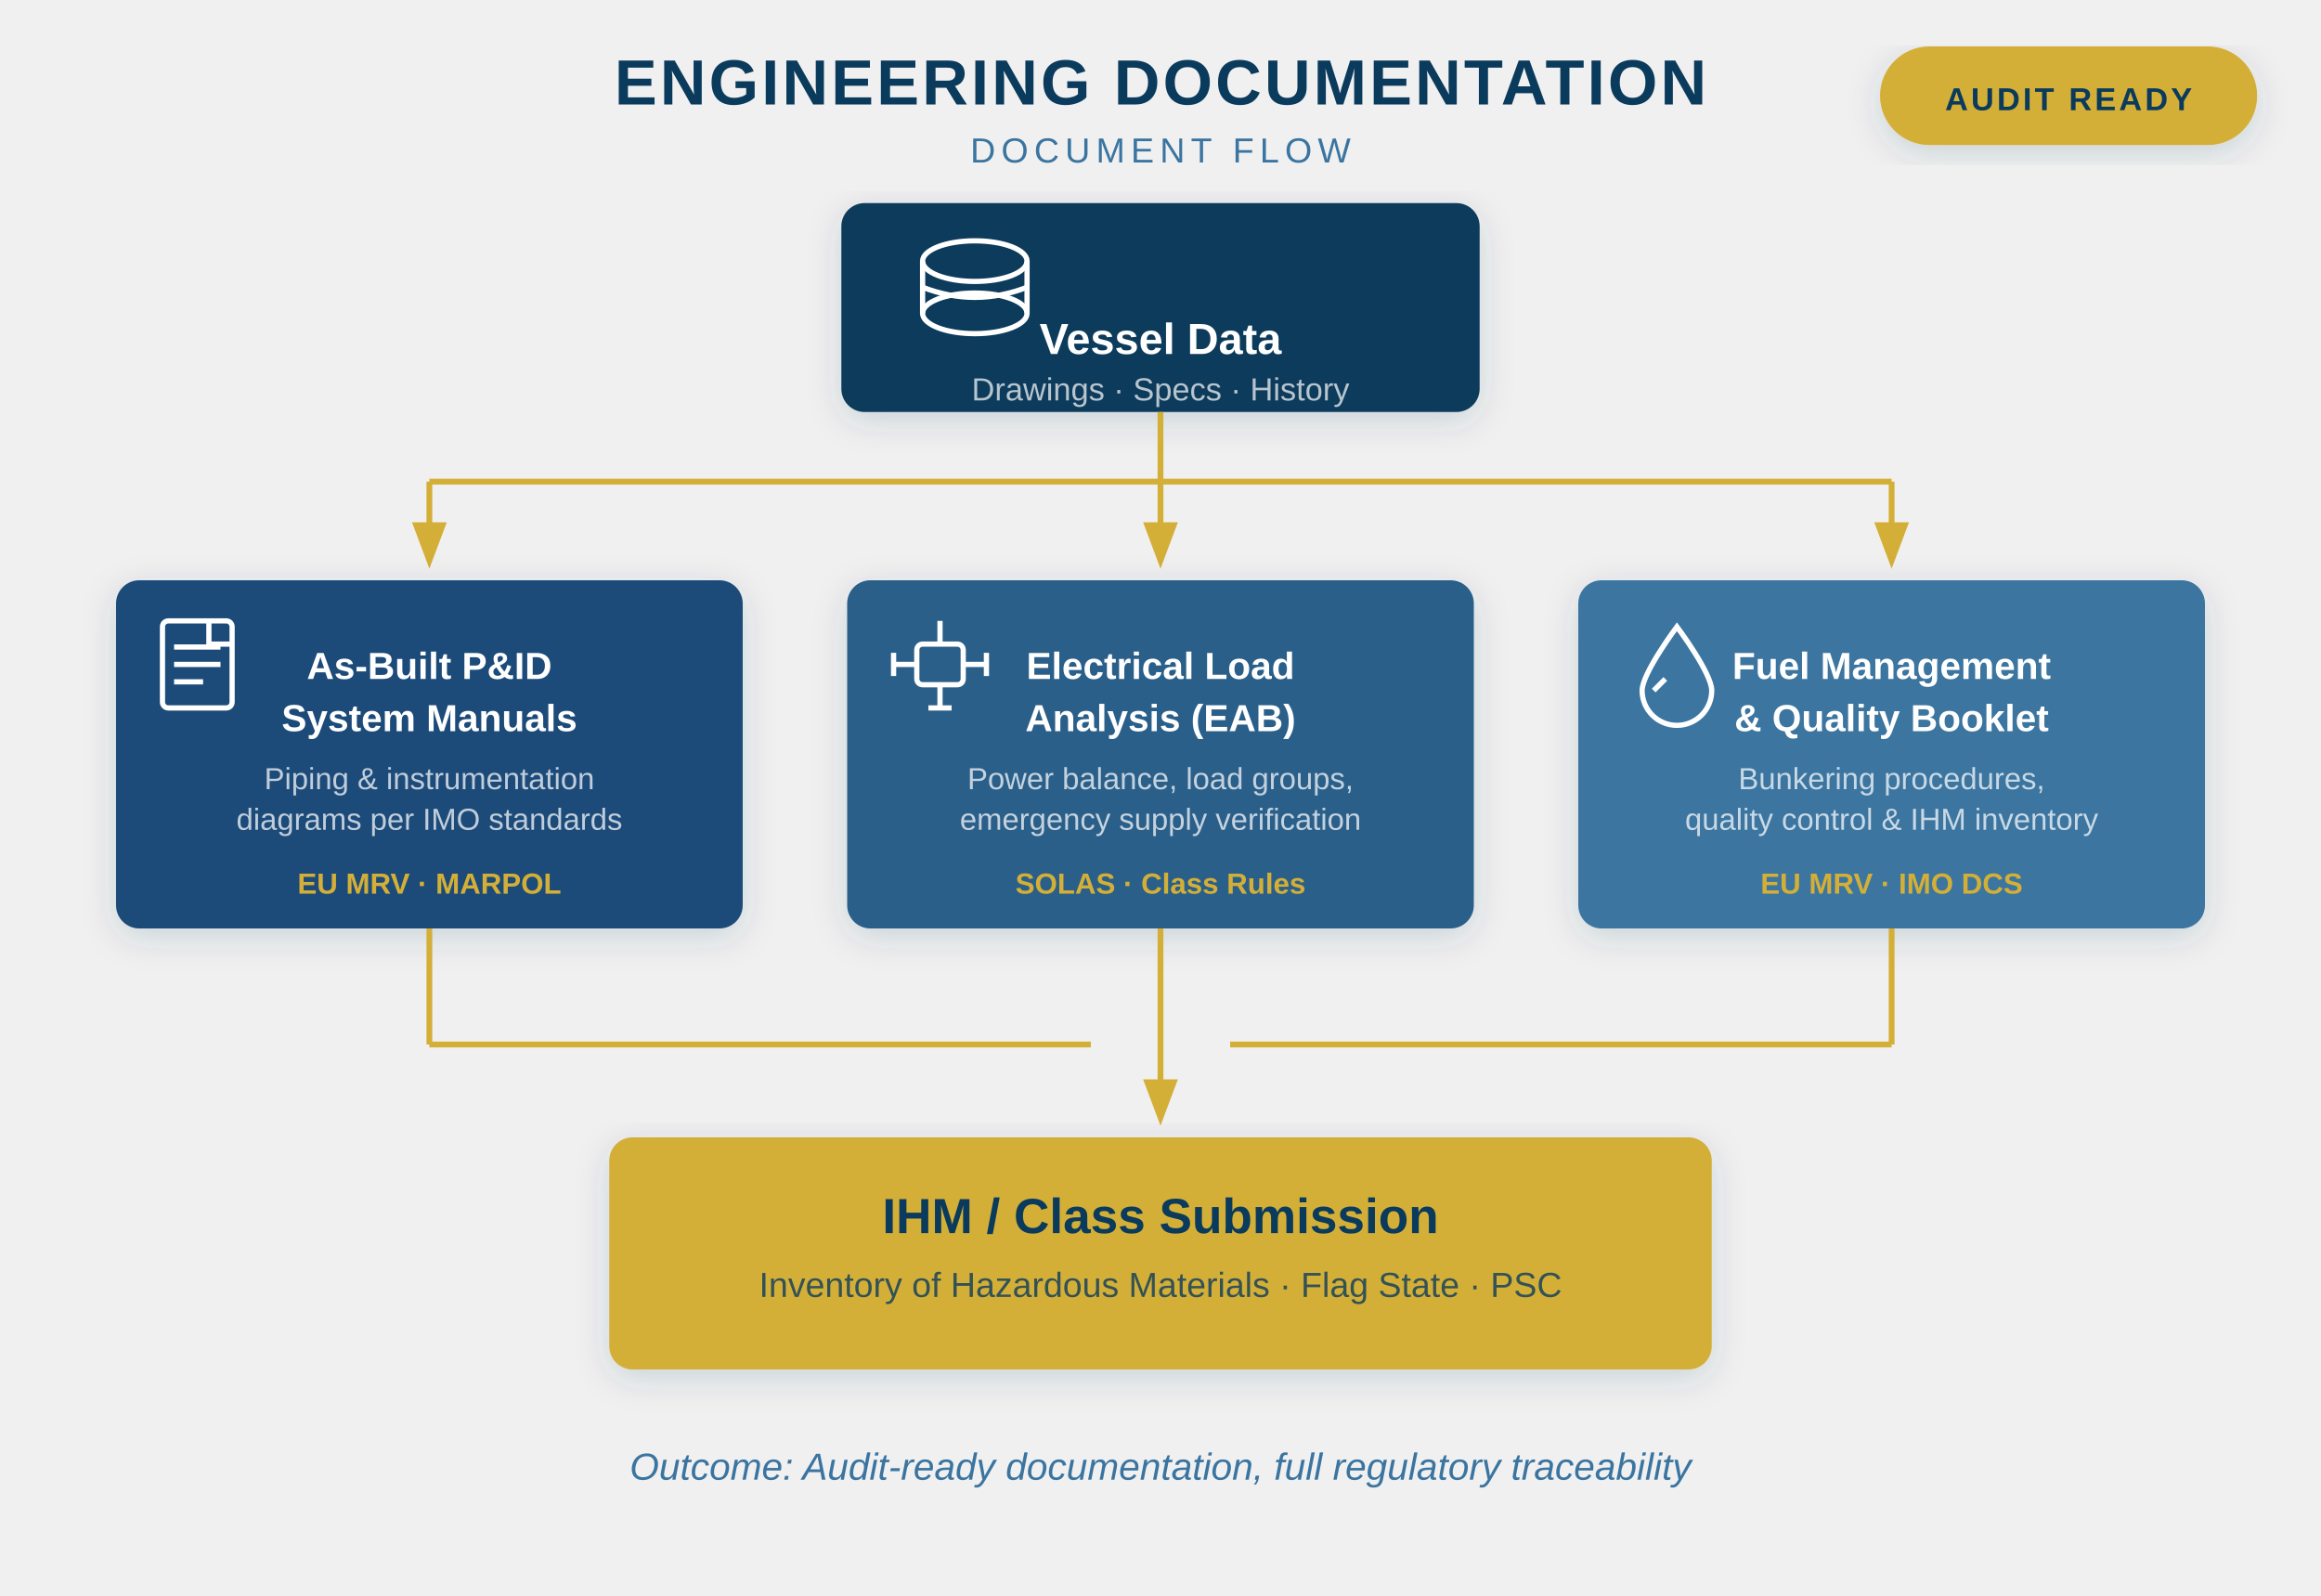
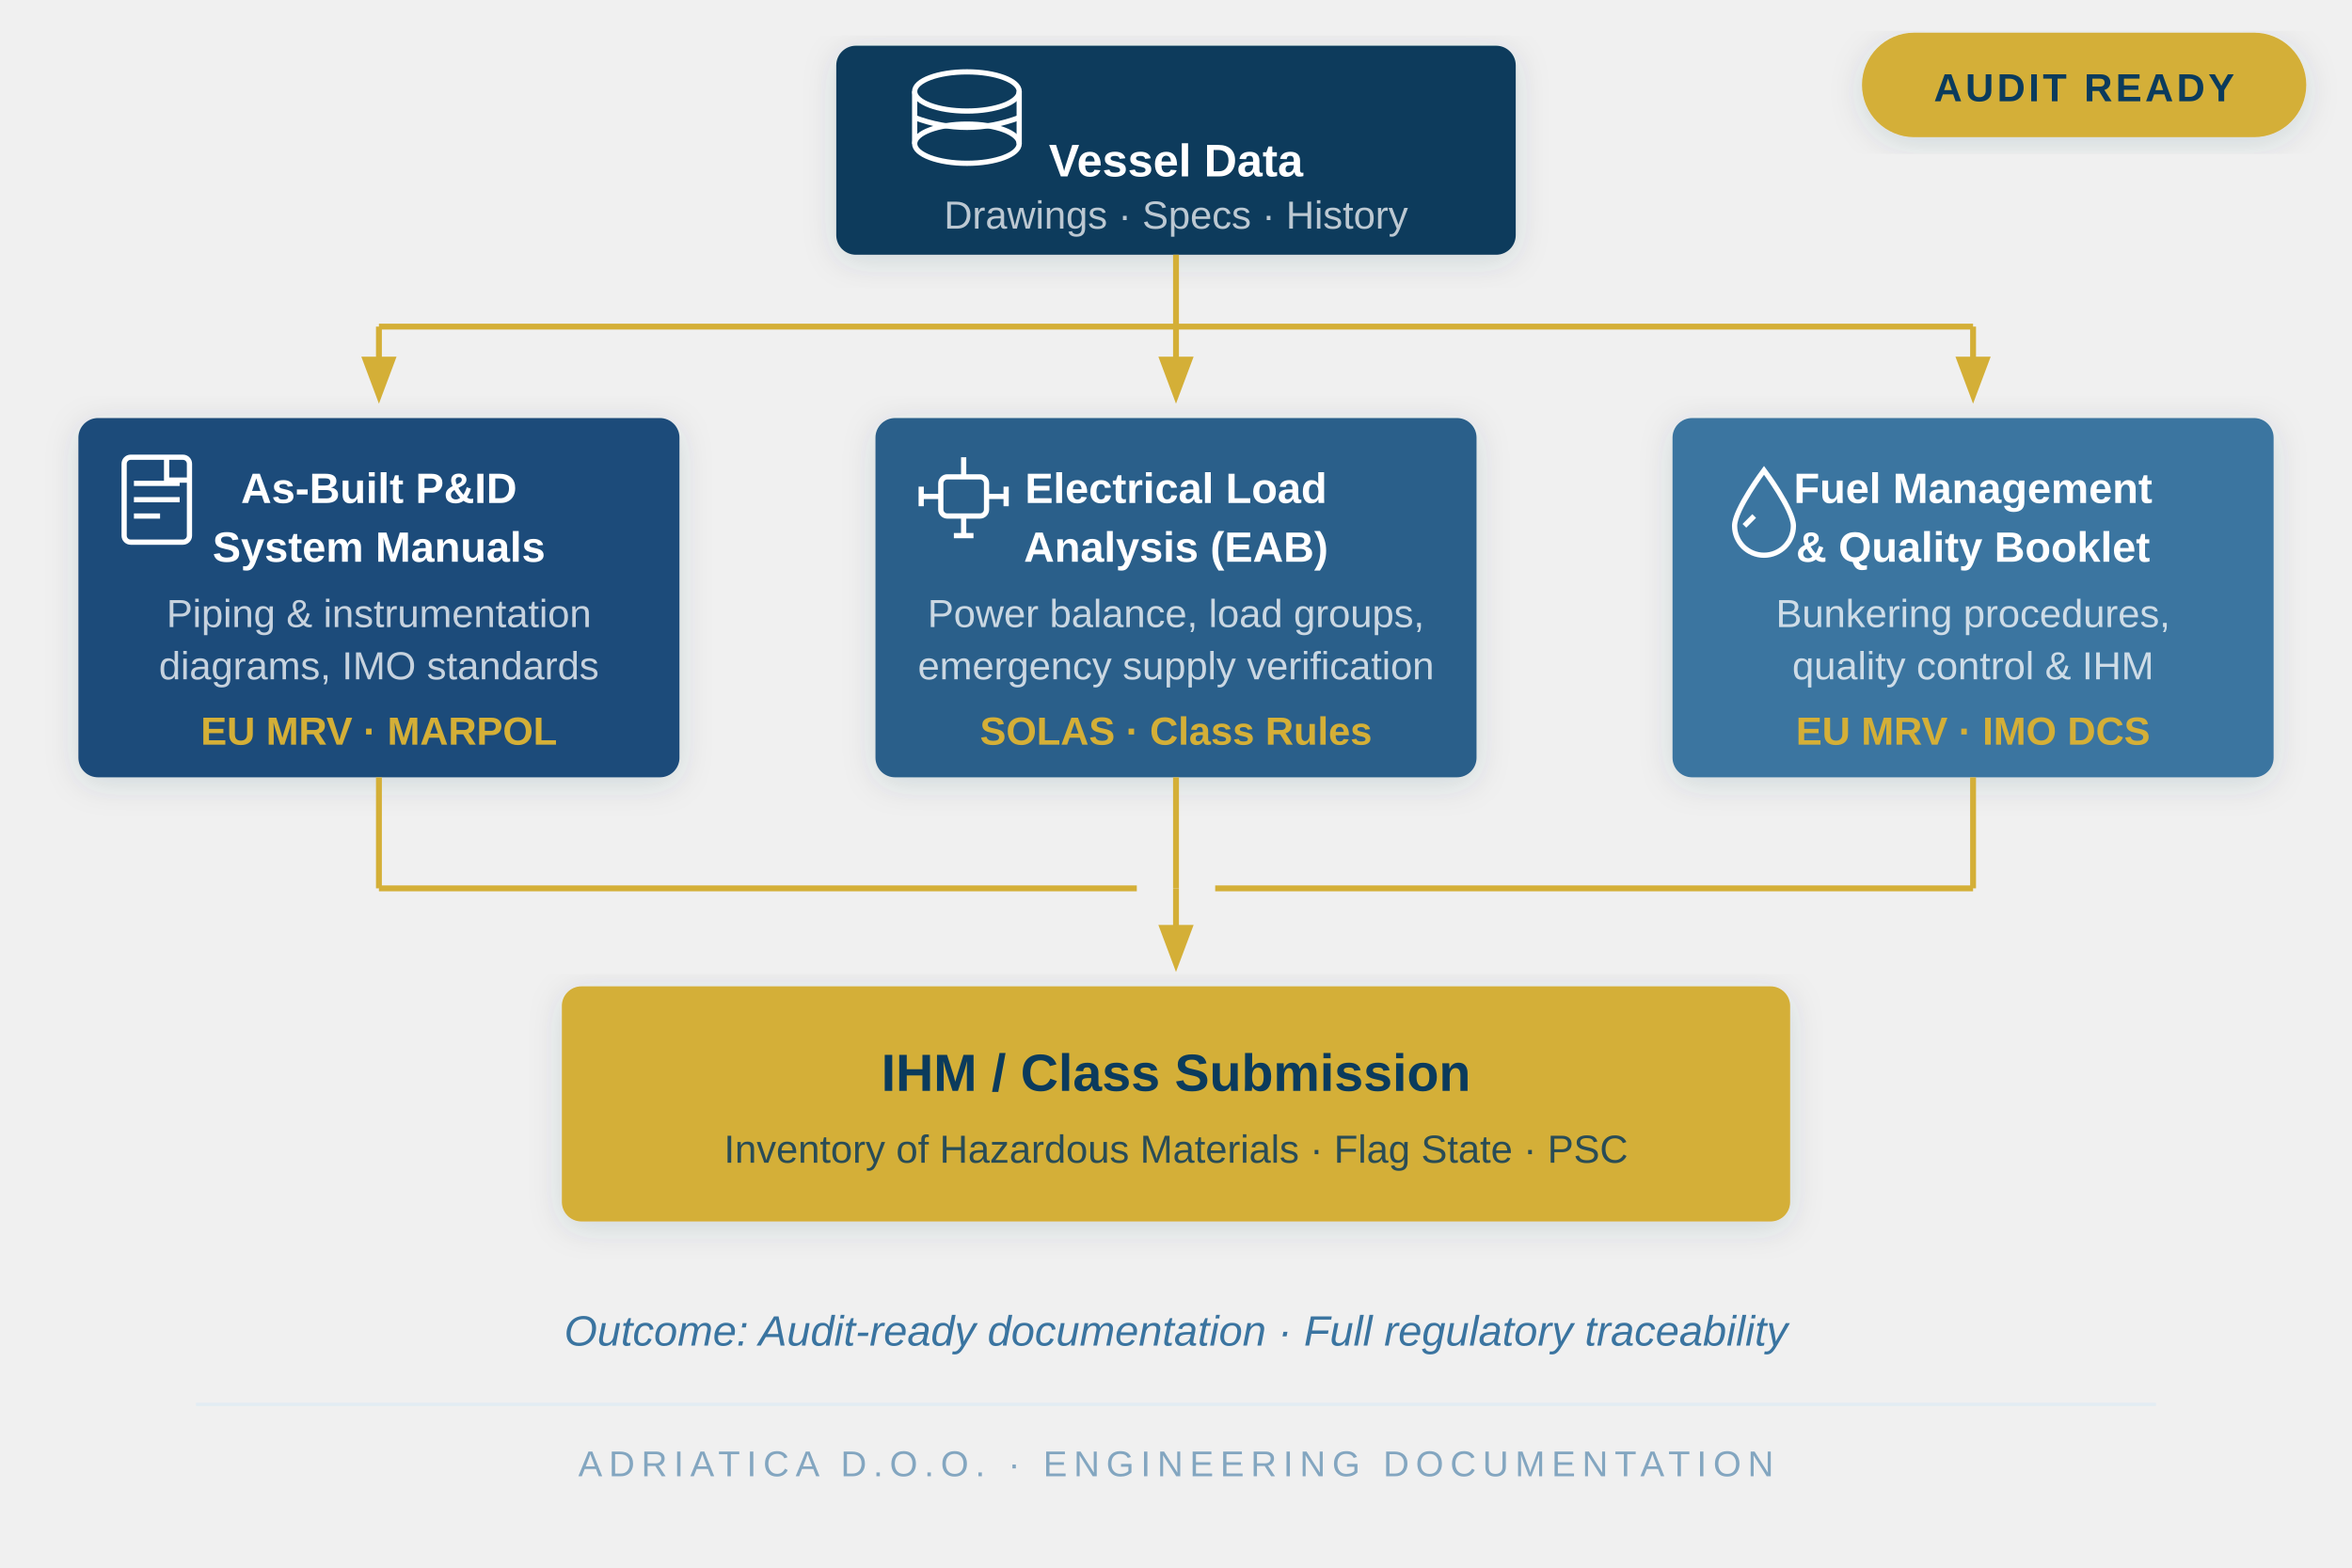
- <svg xmlns="http://www.w3.org/2000/svg" viewBox="0 0 800 550" width="800" height="550">
+ <svg xmlns="http://www.w3.org/2000/svg" viewBox="0 0 720 480" width="720" height="480">
  <defs>
-     <filter id="sh2" x="-10%" y="-10%" width="120%" height="130%">
-       <feDropShadow dx="0" dy="3" stdDeviation="6" flood-color="rgba(11,59,92,0.16)" />
+     <filter id="s" x="-8%" y="-8%" width="116%" height="124%">
+       <feDropShadow dx="0" dy="2" stdDeviation="5" flood-color="rgba(11,59,92,0.14)" />
    </filter>
-     <marker id="arr2" markerWidth="8" markerHeight="8" refX="6" refY="3" orient="auto">
+     <marker id="a" markerWidth="8" markerHeight="8" refX="6" refY="3" orient="auto">
      <path d="M0,0 L0,6 L8,3 Z" fill="#D4AF37" />
    </marker>
  </defs>
-   <text x="400" y="36" text-anchor="middle" font-family="Arial,Helvetica,sans-serif" font-size="22" font-weight="700" fill="#0B3B5C" letter-spacing="1">
-     ENGINEERING DOCUMENTATION
-   </text>
-   <text x="400" y="56" text-anchor="middle" font-family="Arial,Helvetica,sans-serif" font-size="12" fill="#3A74A0" letter-spacing="2">DOCUMENT FLOW</text>
-   <rect x="648" y="16" width="130" height="34" rx="17" fill="#D4AF37" filter="url(#sh2)" />
-   <text x="713" y="38" text-anchor="middle" font-family="Arial,Helvetica,sans-serif" font-size="11" font-weight="700" fill="#0B3B5C" letter-spacing="1">AUDIT READY</text>
-   <rect x="290" y="70" width="220" height="72" rx="8" fill="#0B3B5C" filter="url(#sh2)" />
-   <g transform="translate(318,83)" stroke="white" stroke-width="1.8" fill="none">
-     <ellipse cx="18" cy="7" rx="18" ry="7" />
-     <ellipse cx="18" cy="25" rx="18" ry="7" />
-     <line x1="0" y1="7" x2="0" y2="25" />
-     <line x1="36" y1="7" x2="36" y2="25" />
-     <path d="M0,16 Q18,23 36,16" />
+   <rect x="570" y="10" width="136" height="32" rx="16" fill="#D4AF37" filter="url(#s)" />
+   <text x="638" y="31" text-anchor="middle" font-family="Arial,Helvetica,sans-serif" font-size="12" font-weight="700" fill="#0B3B5C" letter-spacing="1">AUDIT READY</text>
+   <rect x="256" y="14" width="208" height="64" rx="6" fill="#0B3B5C" filter="url(#s)" />
+   <g transform="translate(280,22)" stroke="white" stroke-width="1.6" fill="none">
+     <ellipse cx="16" cy="6" rx="16" ry="6" />
+     <ellipse cx="16" cy="22" rx="16" ry="6" />
+     <line x1="0" y1="6" x2="0" y2="22" />
+     <line x1="32" y1="6" x2="32" y2="22" />
+     <path d="M0,14 Q16,20 32,14" />
  </g>
-   <text x="400" y="122" text-anchor="middle" font-family="Arial,Helvetica,sans-serif" font-size="15" font-weight="700" fill="white">Vessel Data</text>
-   <text x="400" y="138" text-anchor="middle" font-family="Arial,Helvetica,sans-serif" font-size="11" fill="rgba(255,255,255,0.7)">Drawings · Specs · History</text>
-   <line x1="400" y1="142" x2="400" y2="166" stroke="#D4AF37" stroke-width="2" />
-   <line x1="148" y1="166" x2="652" y2="166" stroke="#D4AF37" stroke-width="2" />
-   <line x1="148" y1="166" x2="148" y2="192" stroke="#D4AF37" stroke-width="2" marker-end="url(#arr2)" />
-   <line x1="400" y1="166" x2="400" y2="192" stroke="#D4AF37" stroke-width="2" marker-end="url(#arr2)" />
-   <line x1="652" y1="166" x2="652" y2="192" stroke="#D4AF37" stroke-width="2" marker-end="url(#arr2)" />
-   <rect x="40" y="200" width="216" height="120" rx="8" fill="#1A4B7A" filter="url(#sh2)" />
-   <g transform="translate(56,214)" stroke="white" stroke-width="1.8" fill="none">
-     <rect x="0" y="0" width="24" height="30" rx="2" />
-     <line x1="4" y1="9" x2="20" y2="9" />
-     <line x1="4" y1="15" x2="20" y2="15" />
-     <line x1="4" y1="21" x2="14" y2="21" />
-     <polyline points="16,0 16,8 24,8" />
+   <text x="360" y="54" text-anchor="middle" font-family="Arial,Helvetica,sans-serif" font-size="14" font-weight="700" fill="white">Vessel Data</text>
+   <text x="360" y="70" text-anchor="middle" font-family="Arial,Helvetica,sans-serif" font-size="12" fill="rgba(255,255,255,0.72)">Drawings · Specs · History</text>
+   <line x1="360" y1="78" x2="360" y2="100" stroke="#D4AF37" stroke-width="1.8" />
+   <line x1="116" y1="100" x2="604" y2="100" stroke="#D4AF37" stroke-width="1.8" />
+   <line x1="116" y1="100" x2="116" y2="120" stroke="#D4AF37" stroke-width="1.8" marker-end="url(#a)" />
+   <line x1="360" y1="100" x2="360" y2="120" stroke="#D4AF37" stroke-width="1.8" marker-end="url(#a)" />
+   <line x1="604" y1="100" x2="604" y2="120" stroke="#D4AF37" stroke-width="1.8" marker-end="url(#a)" />
+   <rect x="24" y="128" width="184" height="110" rx="6" fill="#1A4B7A" filter="url(#s)" />
+   <g transform="translate(38,140)" stroke="white" stroke-width="1.6" fill="none">
+     <rect x="0" y="0" width="20" height="26" rx="2" />
+     <line x1="3" y1="8" x2="17" y2="8" />
+     <line x1="3" y1="13" x2="17" y2="13" />
+     <line x1="3" y1="18" x2="11" y2="18" />
+     <polyline points="13,0 13,7 20,7" />
  </g>
-   <text x="148" y="234" text-anchor="middle" font-family="Arial,Helvetica,sans-serif" font-size="13" font-weight="700" fill="white">As-Built P&amp;ID</text>
-   <text x="148" y="252" text-anchor="middle" font-family="Arial,Helvetica,sans-serif" font-size="13" font-weight="700" fill="white">System Manuals</text>
-   <text x="148" y="272" text-anchor="middle" font-family="Arial,Helvetica,sans-serif" font-size="10.5" fill="rgba(255,255,255,0.72)">Piping &amp; instrumentation</text>
-   <text x="148" y="286" text-anchor="middle" font-family="Arial,Helvetica,sans-serif" font-size="10.5" fill="rgba(255,255,255,0.72)">diagrams per IMO standards</text>
-   <text x="148" y="308" text-anchor="middle" font-family="Arial,Helvetica,sans-serif" font-size="10" font-weight="600" fill="#D4AF37">EU MRV · MARPOL</text>
-   <rect x="292" y="200" width="216" height="120" rx="8" fill="#2A5F8A" filter="url(#sh2)" />
-   <g transform="translate(308,214)" stroke="white" stroke-width="1.8" fill="none">
-     <rect x="8" y="8" width="16" height="14" rx="2" />
-     <line x1="0" y1="15" x2="8" y2="15" />
-     <line x1="24" y1="15" x2="32" y2="15" />
-     <line x1="0" y1="11" x2="0" y2="19" />
-     <line x1="32" y1="11" x2="32" y2="19" />
-     <line x1="16" y1="0" x2="16" y2="8" />
-     <line x1="16" y1="22" x2="16" y2="30" />
-     <line x1="12" y1="30" x2="20" y2="30" />
+   <text x="116" y="154" text-anchor="middle" font-family="Arial,Helvetica,sans-serif" font-size="13" font-weight="700" fill="white">As-Built P&amp;ID</text>
+   <text x="116" y="172" text-anchor="middle" font-family="Arial,Helvetica,sans-serif" font-size="13" font-weight="700" fill="white">System Manuals</text>
+   <text x="116" y="192" text-anchor="middle" font-family="Arial,Helvetica,sans-serif" font-size="12" fill="rgba(255,255,255,0.75)">Piping &amp; instrumentation</text>
+   <text x="116" y="208" text-anchor="middle" font-family="Arial,Helvetica,sans-serif" font-size="12" fill="rgba(255,255,255,0.75)">diagrams, IMO standards</text>
+   <text x="116" y="228" text-anchor="middle" font-family="Arial,Helvetica,sans-serif" font-size="12" font-weight="600" fill="#D4AF37">EU MRV · MARPOL</text>
+   <rect x="268" y="128" width="184" height="110" rx="6" fill="#2A5F8A" filter="url(#s)" />
+   <g transform="translate(282,140)" stroke="white" stroke-width="1.6" fill="none">
+     <rect x="6" y="6" width="14" height="12" rx="2" />
+     <line x1="0" y1="12" x2="6" y2="12" />
+     <line x1="20" y1="12" x2="26" y2="12" />
+     <line x1="0" y1="9" x2="0" y2="15" />
+     <line x1="26" y1="9" x2="26" y2="15" />
+     <line x1="13" y1="0" x2="13" y2="6" />
+     <line x1="13" y1="18" x2="13" y2="24" />
+     <line x1="10" y1="24" x2="16" y2="24" />
  </g>
-   <text x="400" y="234" text-anchor="middle" font-family="Arial,Helvetica,sans-serif" font-size="13" font-weight="700" fill="white">Electrical Load</text>
-   <text x="400" y="252" text-anchor="middle" font-family="Arial,Helvetica,sans-serif" font-size="13" font-weight="700" fill="white">Analysis (EAB)</text>
-   <text x="400" y="272" text-anchor="middle" font-family="Arial,Helvetica,sans-serif" font-size="10.5" fill="rgba(255,255,255,0.72)">Power balance, load groups,</text>
-   <text x="400" y="286" text-anchor="middle" font-family="Arial,Helvetica,sans-serif" font-size="10.5" fill="rgba(255,255,255,0.72)">emergency supply verification</text>
-   <text x="400" y="308" text-anchor="middle" font-family="Arial,Helvetica,sans-serif" font-size="10" font-weight="600" fill="#D4AF37">SOLAS · Class Rules</text>
-   <rect x="544" y="200" width="216" height="120" rx="8" fill="#3A74A0" filter="url(#sh2)" />
-   <g transform="translate(560,212)" stroke="white" stroke-width="1.8" fill="none">
-     <path d="M18,4 C18,4 6,20 6,26 A12,12 0 0,0 30,26 C30,20 18,4 18,4Z" />
-     <line x1="10" y1="26" x2="14" y2="22" />
+   <text x="360" y="154" text-anchor="middle" font-family="Arial,Helvetica,sans-serif" font-size="13" font-weight="700" fill="white">Electrical Load</text>
+   <text x="360" y="172" text-anchor="middle" font-family="Arial,Helvetica,sans-serif" font-size="13" font-weight="700" fill="white">Analysis (EAB)</text>
+   <text x="360" y="192" text-anchor="middle" font-family="Arial,Helvetica,sans-serif" font-size="12" fill="rgba(255,255,255,0.75)">Power balance, load groups,</text>
+   <text x="360" y="208" text-anchor="middle" font-family="Arial,Helvetica,sans-serif" font-size="12" fill="rgba(255,255,255,0.75)">emergency supply verification</text>
+   <text x="360" y="228" text-anchor="middle" font-family="Arial,Helvetica,sans-serif" font-size="12" font-weight="600" fill="#D4AF37">SOLAS · Class Rules</text>
+   <rect x="512" y="128" width="184" height="110" rx="6" fill="#3A74A0" filter="url(#s)" />
+   <g transform="translate(526,140)" stroke="white" stroke-width="1.6" fill="none">
+     <path d="M14,4 C14,4 5,16 5,21 A9,9 0 0,0 23,21 C23,16 14,4 14,4Z" />
+     <line x1="8" y1="21" x2="11" y2="18" />
  </g>
-   <text x="652" y="234" text-anchor="middle" font-family="Arial,Helvetica,sans-serif" font-size="13" font-weight="700" fill="white">Fuel Management</text>
-   <text x="652" y="252" text-anchor="middle" font-family="Arial,Helvetica,sans-serif" font-size="13" font-weight="700" fill="white">&amp; Quality Booklet</text>
-   <text x="652" y="272" text-anchor="middle" font-family="Arial,Helvetica,sans-serif" font-size="10.5" fill="rgba(255,255,255,0.72)">Bunkering procedures,</text>
-   <text x="652" y="286" text-anchor="middle" font-family="Arial,Helvetica,sans-serif" font-size="10.5" fill="rgba(255,255,255,0.72)">quality control &amp; IHM inventory</text>
-   <text x="652" y="308" text-anchor="middle" font-family="Arial,Helvetica,sans-serif" font-size="10" font-weight="600" fill="#D4AF37">EU MRV · IMO DCS</text>
-   <line x1="148" y1="320" x2="148" y2="360" stroke="#D4AF37" stroke-width="2" />
-   <line x1="148" y1="360" x2="376" y2="360" stroke="#D4AF37" stroke-width="2" />
-   <line x1="400" y1="320" x2="400" y2="360" stroke="#D4AF37" stroke-width="2" />
-   <line x1="652" y1="320" x2="652" y2="360" stroke="#D4AF37" stroke-width="2" />
-   <line x1="652" y1="360" x2="424" y2="360" stroke="#D4AF37" stroke-width="2" />
-   <line x1="400" y1="360" x2="400" y2="384" stroke="#D4AF37" stroke-width="2" marker-end="url(#arr2)" />
-   <rect x="210" y="392" width="380" height="80" rx="8" fill="#D4AF37" filter="url(#sh2)" />
-   <text x="400" y="425" text-anchor="middle" font-family="Arial,Helvetica,sans-serif" font-size="17" font-weight="700" fill="#0B3B5C">IHM / Class Submission</text>
-   <text x="400" y="447" text-anchor="middle" font-family="Arial,Helvetica,sans-serif" font-size="12" fill="#0B3B5C" opacity="0.8">
+   <text x="604" y="154" text-anchor="middle" font-family="Arial,Helvetica,sans-serif" font-size="13" font-weight="700" fill="white">Fuel Management</text>
+   <text x="604" y="172" text-anchor="middle" font-family="Arial,Helvetica,sans-serif" font-size="13" font-weight="700" fill="white">&amp; Quality Booklet</text>
+   <text x="604" y="192" text-anchor="middle" font-family="Arial,Helvetica,sans-serif" font-size="12" fill="rgba(255,255,255,0.75)">Bunkering procedures,</text>
+   <text x="604" y="208" text-anchor="middle" font-family="Arial,Helvetica,sans-serif" font-size="12" fill="rgba(255,255,255,0.75)">quality control &amp; IHM</text>
+   <text x="604" y="228" text-anchor="middle" font-family="Arial,Helvetica,sans-serif" font-size="12" font-weight="600" fill="#D4AF37">EU MRV · IMO DCS</text>
+   <line x1="116" y1="238" x2="116" y2="272" stroke="#D4AF37" stroke-width="1.8" />
+   <line x1="116" y1="272" x2="348" y2="272" stroke="#D4AF37" stroke-width="1.8" />
+   <line x1="360" y1="238" x2="360" y2="272" stroke="#D4AF37" stroke-width="1.8" />
+   <line x1="604" y1="238" x2="604" y2="272" stroke="#D4AF37" stroke-width="1.8" />
+   <line x1="604" y1="272" x2="372" y2="272" stroke="#D4AF37" stroke-width="1.8" />
+   <line x1="360" y1="272" x2="360" y2="294" stroke="#D4AF37" stroke-width="1.8" marker-end="url(#a)" />
+   <rect x="172" y="302" width="376" height="72" rx="6" fill="#D4AF37" filter="url(#s)" />
+   <text x="360" y="334" text-anchor="middle" font-family="Arial,Helvetica,sans-serif" font-size="16" font-weight="700" fill="#0B3B5C">IHM / Class Submission</text>
+   <text x="360" y="356" text-anchor="middle" font-family="Arial,Helvetica,sans-serif" font-size="12" fill="#0B3B5C" opacity="0.85">
    Inventory of Hazardous Materials · Flag State · PSC
  </text>
-   <text x="400" y="510" text-anchor="middle" font-family="Arial,Helvetica,sans-serif" font-size="13" fill="#3A74A0" font-style="italic">
-     Outcome: Audit-ready documentation, full regulatory traceability
+   <text x="360" y="412" text-anchor="middle" font-family="Arial,Helvetica,sans-serif" font-size="13" fill="#3A74A0" font-style="italic">
+     Outcome: Audit-ready documentation · Full regulatory traceability
  </text>
+   <line x1="60" y1="430" x2="660" y2="430" stroke="#E2ECF3" stroke-width="1" />
+   <text x="360" y="452" text-anchor="middle" font-family="Arial,Helvetica,sans-serif" font-size="11" fill="#3A74A0" letter-spacing="2" opacity="0.6">ADRIATICA D.O.O. · ENGINEERING DOCUMENTATION</text>
</svg>
